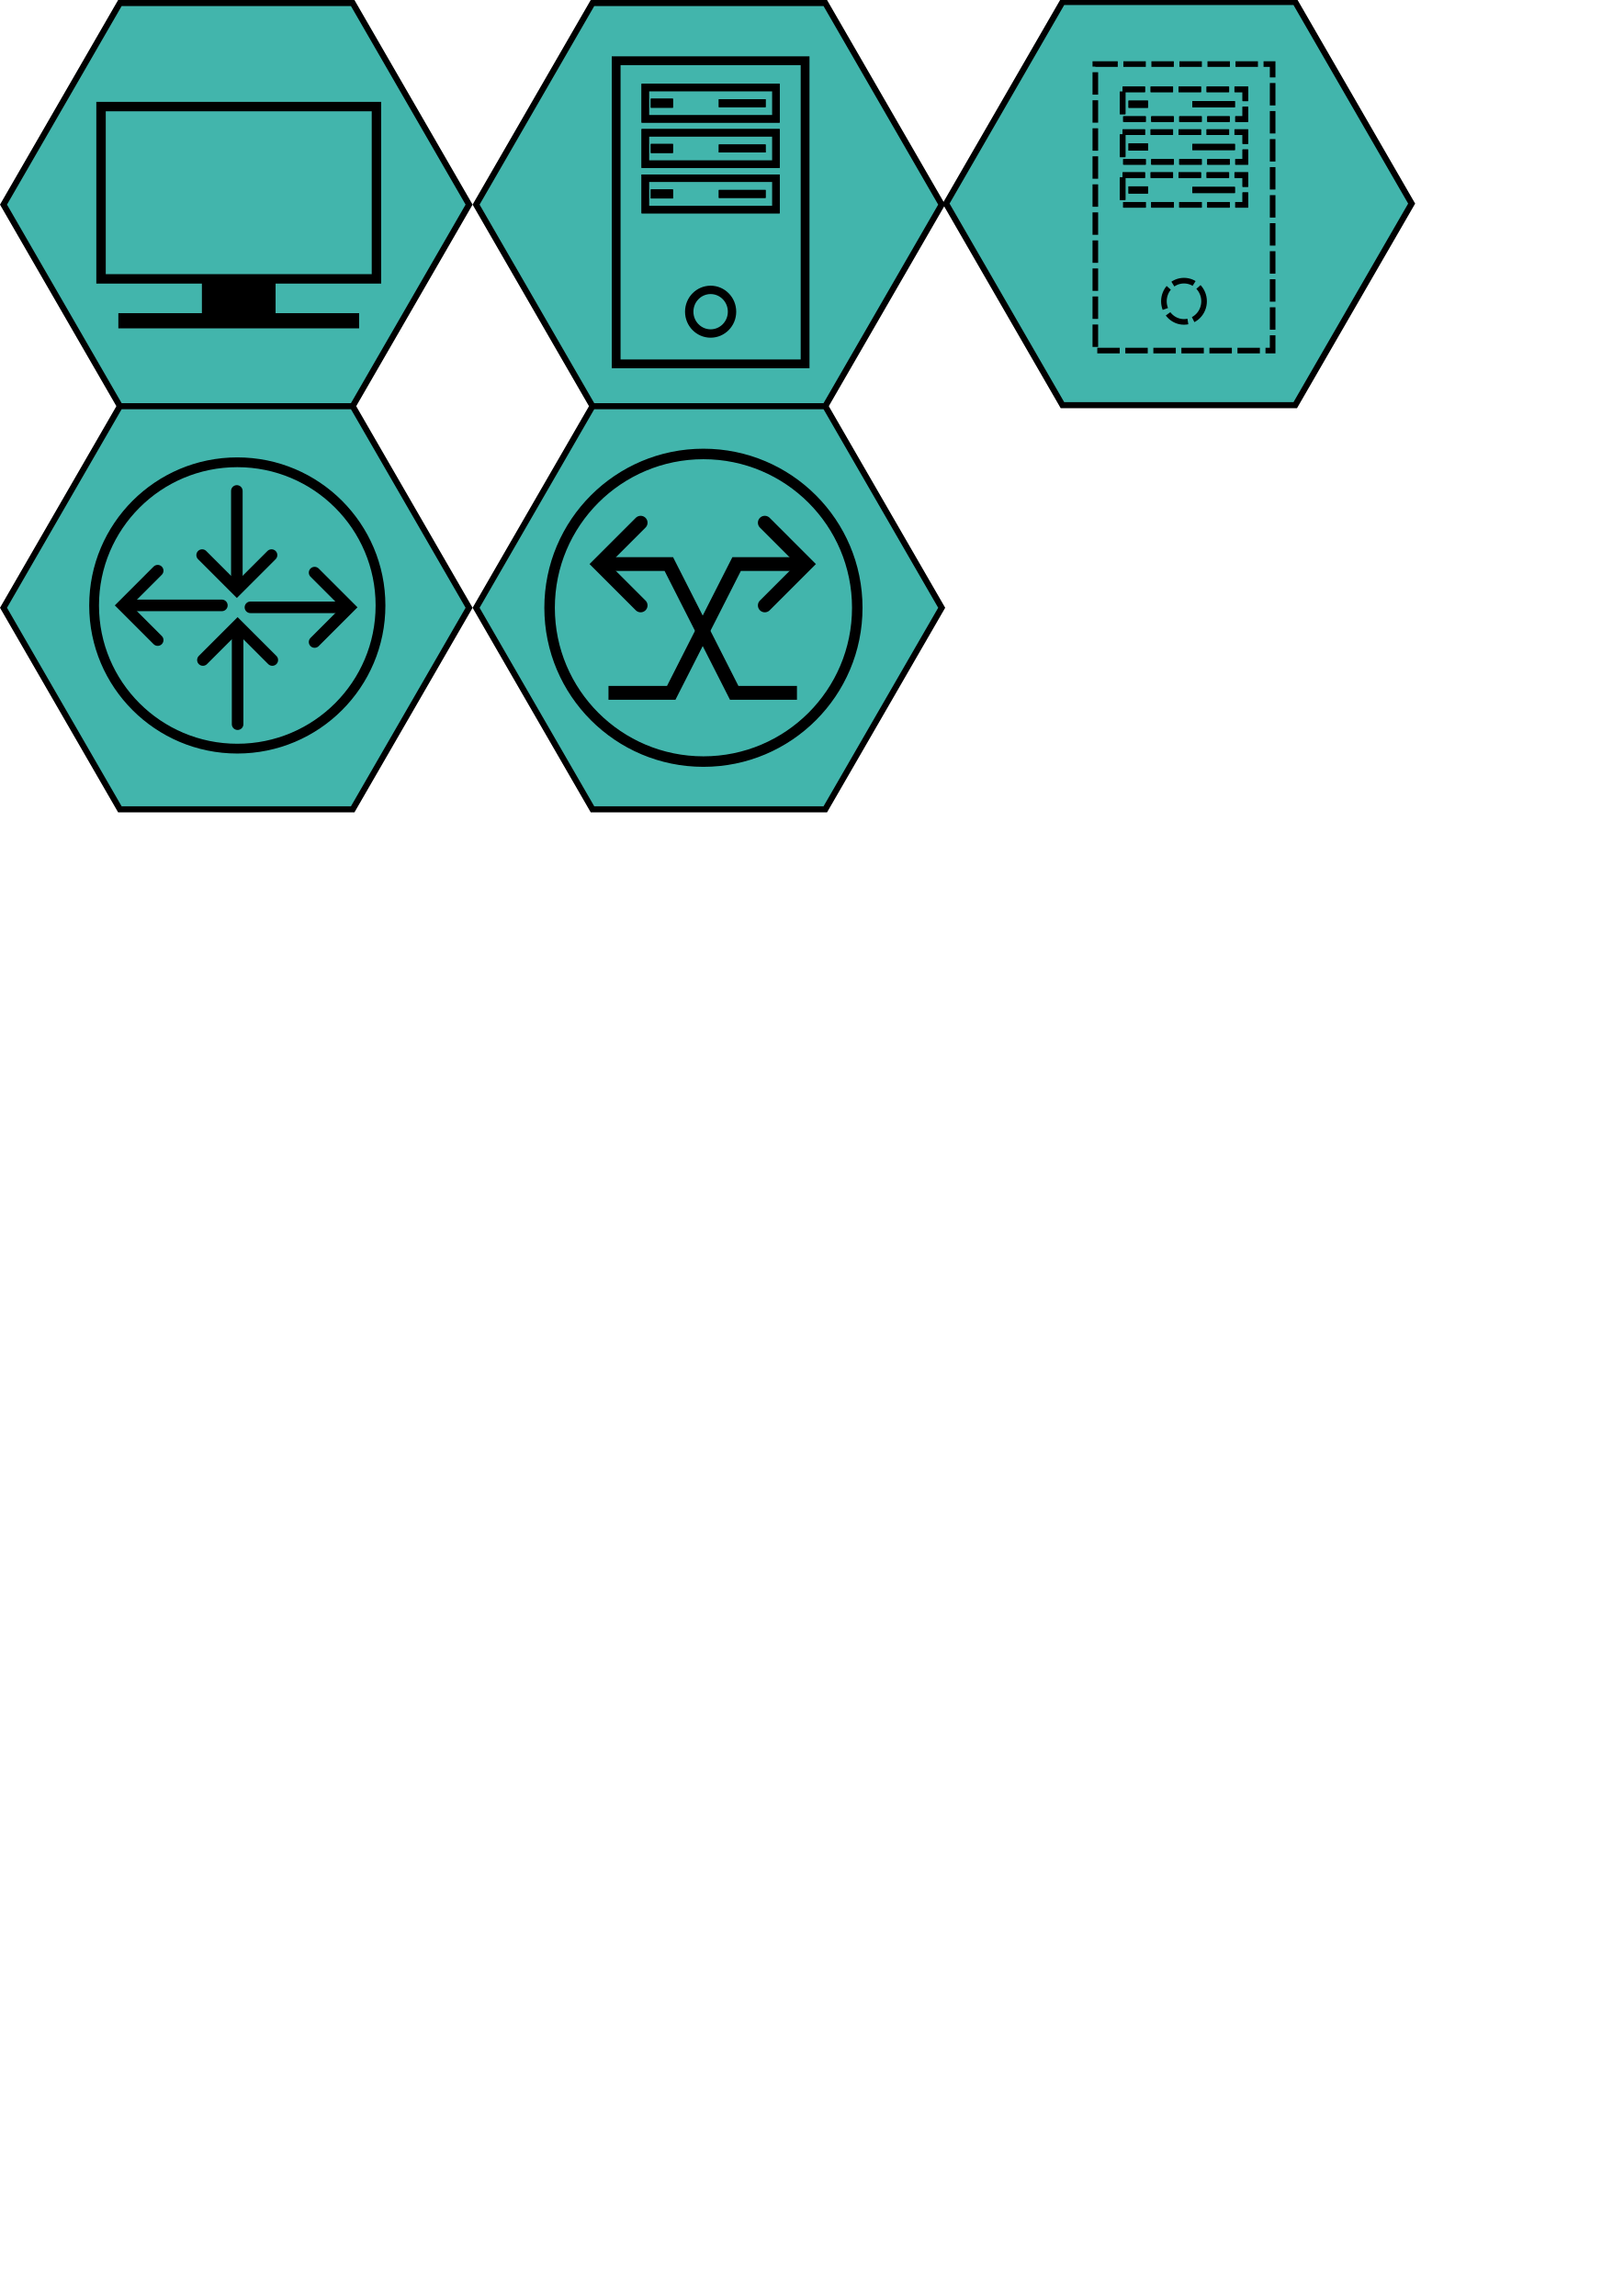
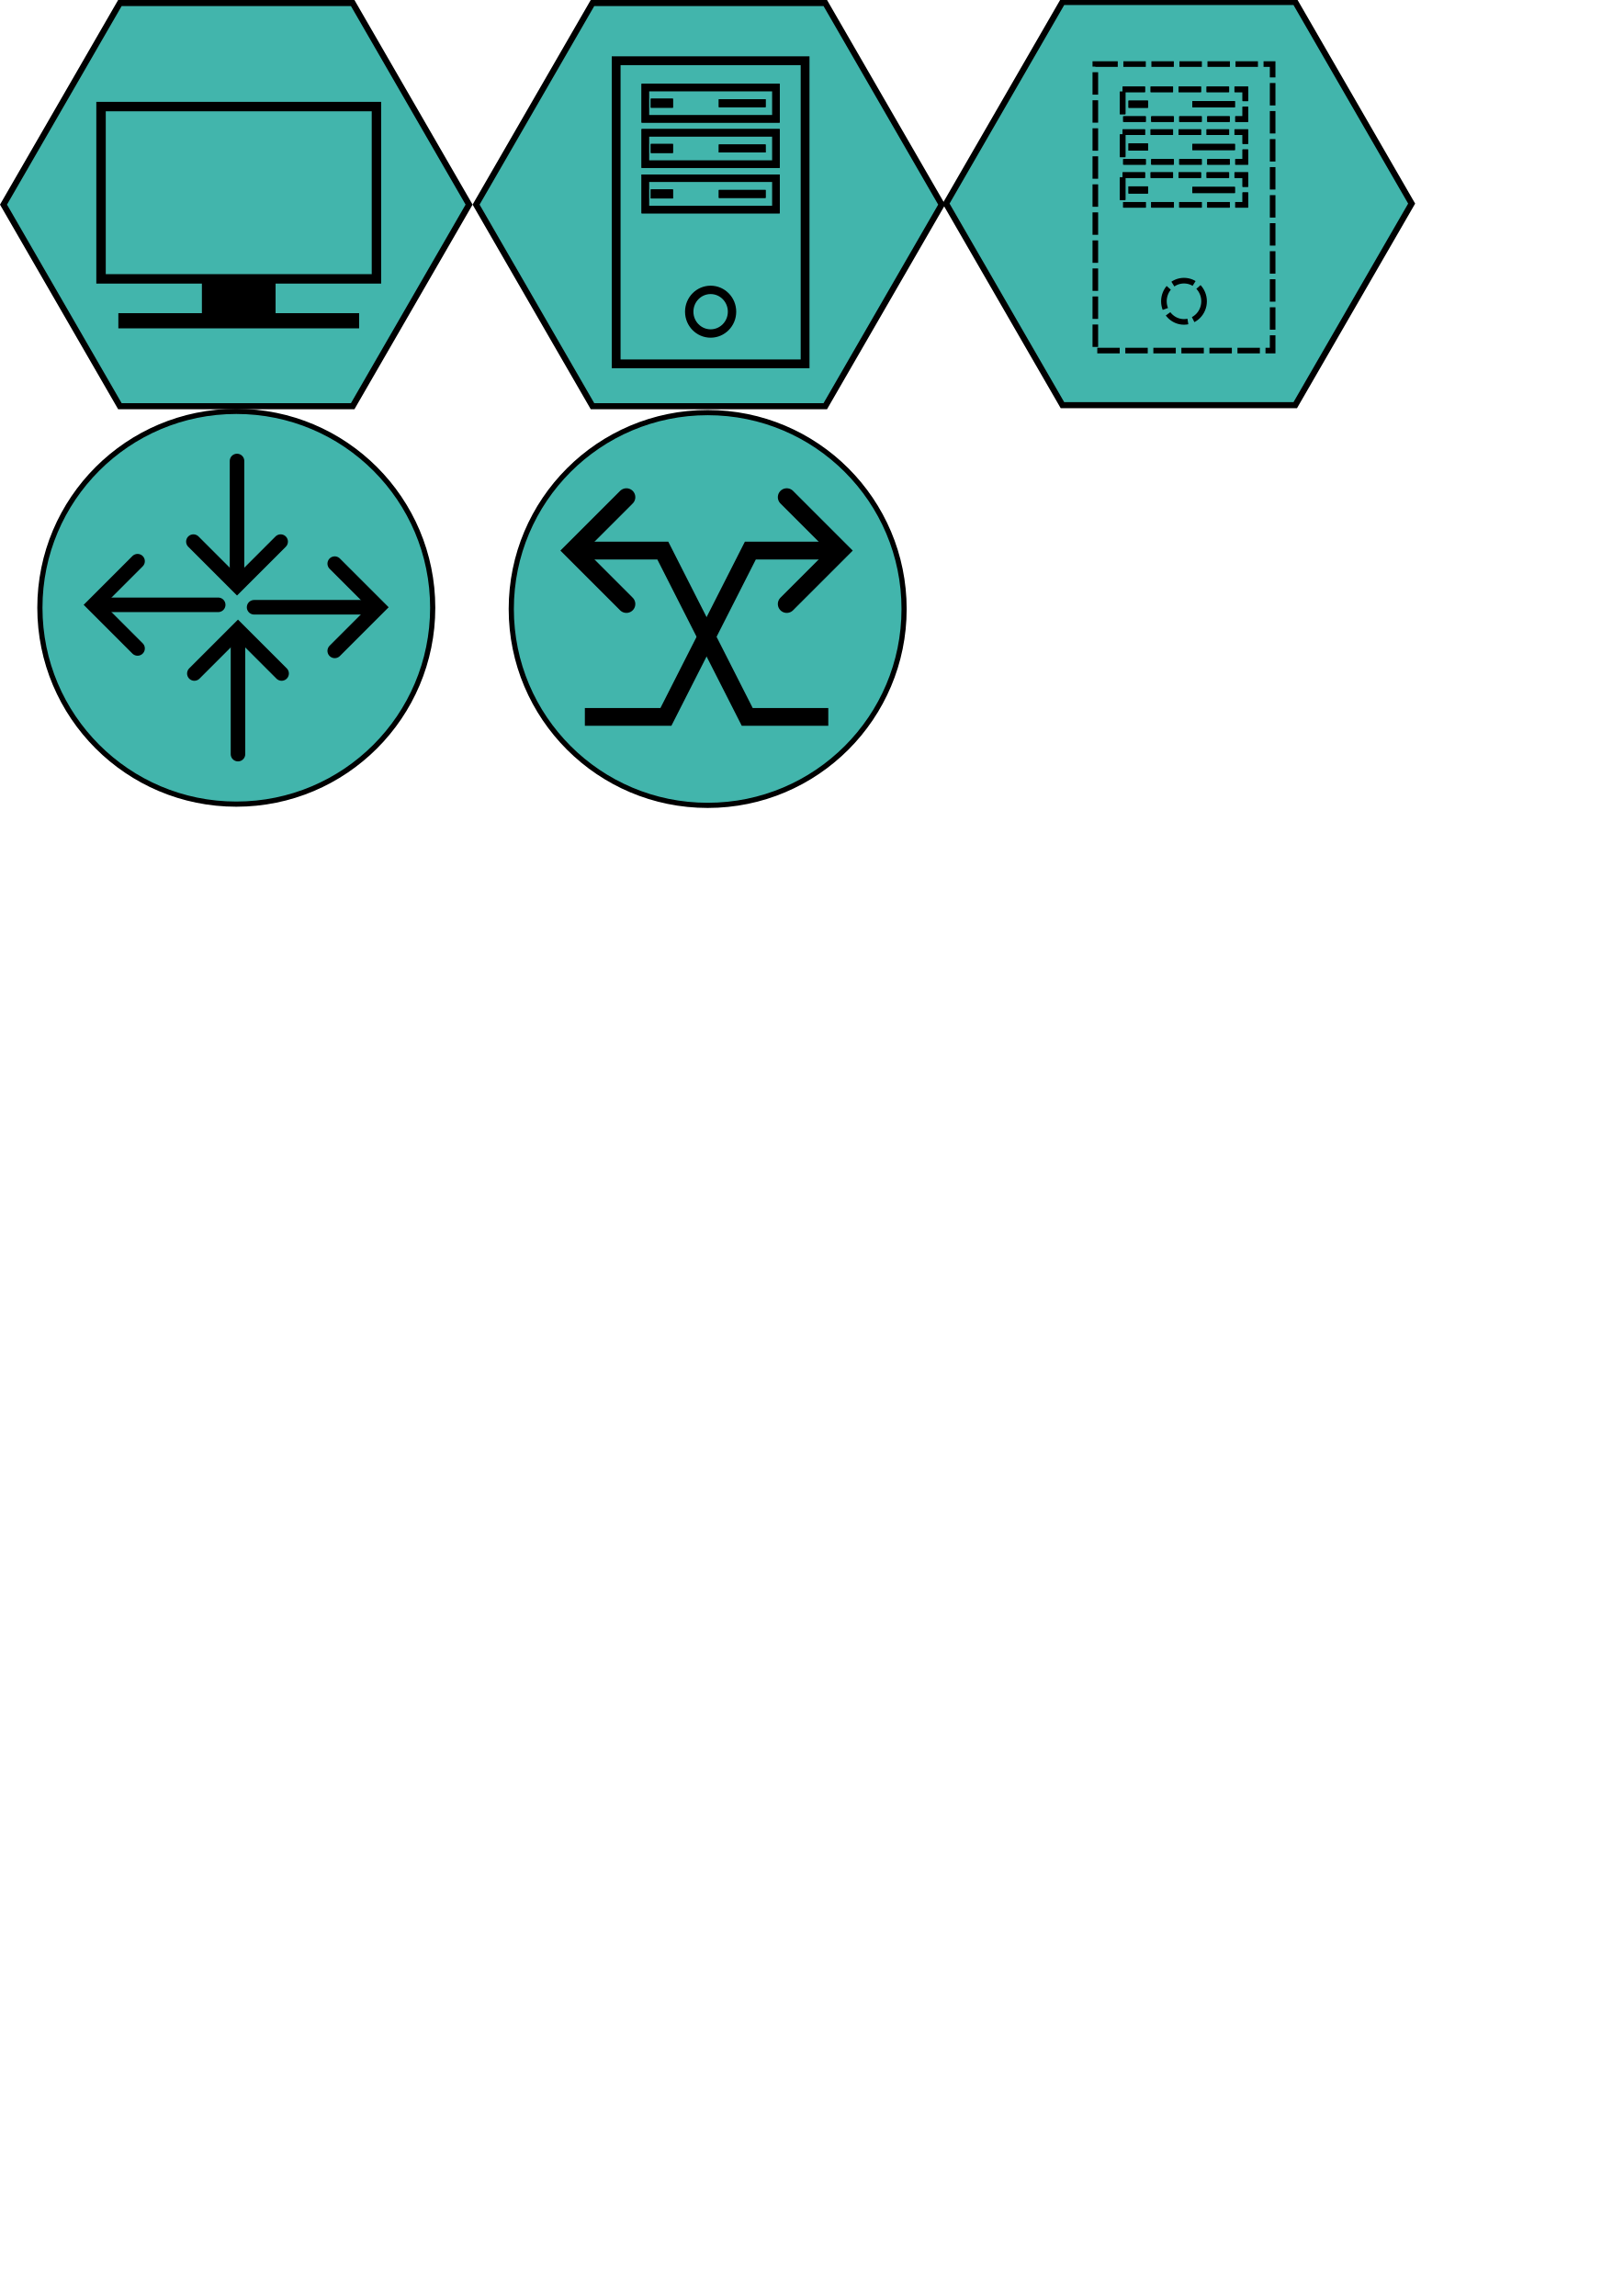
<svg xmlns="http://www.w3.org/2000/svg" width="210mm" height="297mm" viewBox="0 0 210 297" version="1.1" id="svg1">
  <defs id="defs1">
    <marker style="overflow:visible" id="marker5" refX="0" refY="0" orient="auto-start-reverse" markerWidth="1" markerHeight="1" viewBox="0 0 1 1" preserveAspectRatio="xMidYMid">
      <path style="fill:none;stroke:context-stroke;stroke-width:1;stroke-linecap:round" d="M 3,-3 0,0 3,3" transform="rotate(180,0.125,0)" id="path5" />
    </marker>
    <marker style="overflow:visible" id="ArrowWideRounded" refX="0" refY="0" orient="auto-start-reverse" markerWidth="1" markerHeight="1" viewBox="0 0 1 1" preserveAspectRatio="xMidYMid">
      <path style="fill:none;stroke:context-stroke;stroke-width:1;stroke-linecap:round" d="M 3,-3 0,0 3,3" transform="rotate(180,0.125,0)" id="path2" />
    </marker>
    <marker style="overflow:visible" id="ArrowWideRounded-5" refX="0" refY="0" orient="auto-start-reverse" markerWidth="1" markerHeight="1" viewBox="0 0 1 1" preserveAspectRatio="xMidYMid">
      <path style="fill:none;stroke:context-stroke;stroke-width:1;stroke-linecap:round" d="M 3,-3 0,0 3,3" transform="rotate(180,0.125,0)" id="path2-0" />
    </marker>
    <marker style="overflow:visible" id="marker5-7" refX="0" refY="0" orient="auto-start-reverse" markerWidth="1" markerHeight="1" viewBox="0 0 1 1" preserveAspectRatio="xMidYMid">
      <path style="fill:none;stroke:context-stroke;stroke-width:1;stroke-linecap:round" d="M 3,-3 0,0 3,3" transform="rotate(180,0.125,0)" id="path5-9" />
    </marker>
    <marker style="overflow:visible" id="marker5-7-7" refX="0" refY="0" orient="auto-start-reverse" markerWidth="1" markerHeight="1" viewBox="0 0 1 1" preserveAspectRatio="xMidYMid">
      <path style="fill:none;stroke:context-stroke;stroke-width:1;stroke-linecap:round" d="M 3,-3 0,0 3,3" transform="rotate(180,0.125,0)" id="path5-9-5" />
    </marker>
    <marker style="overflow:visible" id="marker5-7-7-9" refX="0" refY="0" orient="auto-start-reverse" markerWidth="1" markerHeight="1" viewBox="0 0 1 1" preserveAspectRatio="xMidYMid">
      <path style="fill:none;stroke:context-stroke;stroke-width:1;stroke-linecap:round" d="M 3,-3 0,0 3,3" transform="rotate(180,0.125,0)" id="path5-9-5-7" />
    </marker>
  </defs>
  <g id="layer1" transform="translate(6.344459,7.137517)">
    <path style="display:inline;fill:#42b5ac;fill-opacity:1;stroke:#000000;stroke-width:0.837" id="path1" d="m 38.817,6.212 -16.069,27.832 -32.138,0 -16.069,-27.832 16.069,-27.832 32.138,0 z" transform="matrix(0.9368656,0,0,0.9368656,17.95904,13.50995)" />
    <rect style="fill:none;stroke:#000000;stroke-width:1.221;stroke-dasharray:none;stroke-opacity:1" id="rect1" width="35.62" height="22.287" x="6.723" y="6.649" />
    <rect style="fill:#000000;fill-opacity:1;stroke:#000000;stroke-width:1.072;stroke-dasharray:none;stroke-opacity:1" id="rect2" width="8.458" height="4.889" x="20.304" y="28.936" />
    <rect style="fill:#000000;fill-opacity:1;stroke:#000000;stroke-width:0.905;stroke-dasharray:none;stroke-opacity:1" id="rect3" width="30.235" height="1.059" x="9.415" y="33.825" />
  </g>
  <g id="layer2">
    <path style="display:inline;fill:#42b5ac;fill-opacity:1;stroke:#000000;stroke-width:0.837" id="path1-2" d="m 38.817,6.212 -16.069,27.832 -32.138,0 -16.069,-27.832 16.069,-27.832 32.138,0 z" transform="matrix(0.9368656,0,0,0.9368656,85.42643,20.64747)" />
    <rect style="fill:none;fill-opacity:1;stroke:#000000;stroke-width:1.139;stroke-dasharray:none;stroke-opacity:1" id="rect4-8" width="24.436" height="39.211" x="79.69" y="7.856" />
    <rect style="fill:none;fill-opacity:1;stroke:#000000;stroke-width:0.959;stroke-dasharray:none;stroke-opacity:1" id="rect4-9-1" width="16.91" height="4.068" x="83.453" y="11.315" />
    <rect style="fill:#000000;fill-opacity:1;stroke:#000000;stroke-width:0.959;stroke-dasharray:none;stroke-opacity:1" id="rect5-4" width="5.096" height="0.072" x="93.446" y="13.313" />
    <rect style="fill:#000000;fill-opacity:1;stroke:#000000;stroke-width:0.959;stroke-dasharray:none;stroke-opacity:1" id="rect6-9" width="1.909" height="0.211" x="84.648" y="13.243" ry="0" />
    <g id="g7-43" style="stroke-width:0.5;stroke-dasharray:none" transform="matrix(1.917344,0,0,1.917344,1.242224,-3.821794)">
      <rect style="fill:none;fill-opacity:1;stroke:#000000;stroke-width:0.5;stroke-dasharray:none;stroke-opacity:1" id="rect8" width="8.819" height="2.122" x="42.877" y="7.895" />
      <rect style="fill:#000000;fill-opacity:1;stroke:#000000;stroke-width:0.5;stroke-dasharray:none;stroke-opacity:1" id="rect9" width="2.658" height="0.038" x="48.089" y="8.937" />
      <rect style="fill:#000000;fill-opacity:1;stroke:#000000;stroke-width:0.5;stroke-dasharray:none;stroke-opacity:1" id="rect10" width="0.996" height="0.11" x="43.501" y="8.9" ry="0" />
    </g>
    <rect style="fill:none;fill-opacity:1;stroke:#000000;stroke-width:0.959;stroke-dasharray:none;stroke-opacity:1" id="rect4-9-5-0" width="16.91" height="4.068" x="83.453" y="17.171" />
    <rect style="fill:#000000;fill-opacity:1;stroke:#000000;stroke-width:0.959;stroke-dasharray:none;stroke-opacity:1" id="rect5-0-6" width="5.096" height="0.072" x="93.446" y="19.169" />
    <rect style="fill:#000000;fill-opacity:1;stroke:#000000;stroke-width:0.959;stroke-dasharray:none;stroke-opacity:1" id="rect6-3-8" width="1.909" height="0.211" x="84.648" y="19.099" ry="0" />
    <g id="g7-4-2" transform="matrix(1.917344,0,0,1.917344,1.242224,2.034003)" style="stroke-width:0.5;stroke-dasharray:none">
      <rect style="fill:none;fill-opacity:1;stroke:#000000;stroke-width:0.5;stroke-dasharray:none;stroke-opacity:1" id="rect11" width="8.819" height="2.122" x="42.877" y="7.895" />
      <rect style="fill:#000000;fill-opacity:1;stroke:#000000;stroke-width:0.5;stroke-dasharray:none;stroke-opacity:1" id="rect12" width="2.658" height="0.038" x="48.089" y="8.937" />
      <rect style="fill:#000000;fill-opacity:1;stroke:#000000;stroke-width:0.5;stroke-dasharray:none;stroke-opacity:1" id="rect13" width="0.996" height="0.11" x="43.501" y="8.9" ry="0" />
    </g>
    <rect style="fill:none;fill-opacity:1;stroke:#000000;stroke-width:0.959;stroke-dasharray:none;stroke-opacity:1" id="rect4-9-5-3-2" width="16.91" height="4.068" x="83.453" y="23.052" />
    <rect style="fill:#000000;fill-opacity:1;stroke:#000000;stroke-width:0.959;stroke-dasharray:none;stroke-opacity:1" id="rect5-0-2-6" width="5.096" height="0.072" x="93.446" y="25.05" />
    <rect style="fill:#000000;fill-opacity:1;stroke:#000000;stroke-width:0.959;stroke-dasharray:none;stroke-opacity:1" id="rect6-3-0-6" width="1.909" height="0.211" x="84.648" y="24.98" ry="0" />
    <g id="g7-4-6-9" transform="matrix(1.917344,0,0,1.917344,1.242216,7.914774)" style="stroke-width:0.5;stroke-dasharray:none">
      <rect style="fill:none;fill-opacity:1;stroke:#000000;stroke-width:0.5;stroke-dasharray:none;stroke-opacity:1" id="rect14" width="8.819" height="2.122" x="42.877" y="7.895" />
      <rect style="fill:#000000;fill-opacity:1;stroke:#000000;stroke-width:0.5;stroke-dasharray:none;stroke-opacity:1" id="rect15" width="2.658" height="0.038" x="48.089" y="8.937" />
      <rect style="fill:#000000;fill-opacity:1;stroke:#000000;stroke-width:0.5;stroke-dasharray:none;stroke-opacity:1" id="rect16" width="0.996" height="0.11" x="43.501" y="8.9" ry="0" />
    </g>
    <ellipse style="fill:none;fill-opacity:1;stroke:#000000;stroke-width:1.083;stroke-dasharray:none;stroke-opacity:1" id="path7-4" cx="91.908" cy="40.319" rx="2.768" ry="2.822" />
  </g>
  <g id="layer3" transform="translate(-0.3413463,-44.34554)">
    <path style="display:inline;fill:#42b5ac;fill-opacity:1;stroke:#000000;stroke-width:0.837" id="path1-2-7" d="m 38.817,6.212 -16.069,27.832 -32.138,0 -16.069,-27.832 16.069,-27.832 32.138,0 z" transform="matrix(0.9368656,0,0,0.9368656,146.5494,64.86099)" />
    <rect style="fill:none;fill-opacity:1;stroke:#000000;stroke-width:0.725;stroke-dasharray:2.901, 0.725;stroke-dashoffset:0;stroke-opacity:1" id="rect4" width="22.932" height="37.061" x="142.005" y="52.634" />
    <rect style="fill:none;fill-opacity:1;stroke:#000000;stroke-width:0.725;stroke-dasharray:2.901, 0.725;stroke-dashoffset:0;stroke-opacity:1" id="rect4-9" width="15.869" height="3.845" x="145.536" y="55.904" />
    <rect style="fill:#000000;fill-opacity:1;stroke:#000000;stroke-width:0.725;stroke-dasharray:none;stroke-opacity:1" id="rect5" width="4.783" height="0.068" x="154.915" y="57.792" />
    <rect style="fill:#000000;fill-opacity:1;stroke:#000000;stroke-width:0.725;stroke-dasharray:none;stroke-opacity:1" id="rect6" width="1.792" height="0.2" x="146.658" y="57.726" ry="0" />
    <g id="g7" style="stroke-width:0.402;stroke-dasharray:none" transform="matrix(1.799382,0,0,1.812208,68.38331,41.59683)">
      <rect style="fill:none;fill-opacity:1;stroke:#000000;stroke-width:0.402;stroke-dasharray:1.607, 0.402;stroke-dashoffset:0;stroke-opacity:1" id="rect17" width="8.819" height="2.122" x="42.877" y="7.895" />
      <rect style="fill:#000000;fill-opacity:1;stroke:#000000;stroke-width:0.402;stroke-dasharray:none;stroke-opacity:1" id="rect18" width="2.658" height="0.038" x="48.089" y="8.937" />
      <rect style="fill:#000000;fill-opacity:1;stroke:#000000;stroke-width:0.402;stroke-dasharray:none;stroke-opacity:1" id="rect19" width="0.996" height="0.11" x="43.501" y="8.9" ry="0" />
    </g>
    <rect style="fill:none;fill-opacity:1;stroke:#000000;stroke-width:0.725;stroke-dasharray:2.901, 0.725;stroke-dashoffset:0;stroke-opacity:1" id="rect4-9-5" width="15.869" height="3.845" x="145.536" y="61.438" />
    <rect style="fill:#000000;fill-opacity:1;stroke:#000000;stroke-width:0.725;stroke-dasharray:none;stroke-opacity:1" id="rect5-0" width="4.783" height="0.068" x="154.915" y="63.327" />
    <rect style="fill:#000000;fill-opacity:1;stroke:#000000;stroke-width:0.725;stroke-dasharray:none;stroke-opacity:1" id="rect6-3" width="1.792" height="0.2" x="146.658" y="63.261" ry="0" />
    <g id="g7-4" transform="matrix(1.799382,0,0,1.812208,68.38331,47.13153)" style="stroke-width:0.402;stroke-dasharray:none">
      <rect style="fill:none;fill-opacity:1;stroke:#000000;stroke-width:0.402;stroke-dasharray:1.607, 0.402;stroke-dashoffset:0;stroke-opacity:1" id="rect20" width="8.819" height="2.122" x="42.877" y="7.895" />
      <rect style="fill:#000000;fill-opacity:1;stroke:#000000;stroke-width:0.402;stroke-dasharray:none;stroke-opacity:1" id="rect21" width="2.658" height="0.038" x="48.089" y="8.937" />
      <rect style="fill:#000000;fill-opacity:1;stroke:#000000;stroke-width:0.402;stroke-dasharray:none;stroke-opacity:1" id="rect22" width="0.996" height="0.11" x="43.501" y="8.9" ry="0" />
    </g>
    <rect style="fill:none;fill-opacity:1;stroke:#000000;stroke-width:0.725;stroke-dasharray:2.901, 0.725;stroke-dashoffset:0;stroke-opacity:1" id="rect4-9-5-3" width="15.869" height="3.845" x="145.536" y="66.997" />
    <rect style="fill:#000000;fill-opacity:1;stroke:#000000;stroke-width:0.725;stroke-dasharray:none;stroke-opacity:1" id="rect5-0-2" width="4.783" height="0.068" x="154.915" y="68.885" />
    <rect style="fill:#000000;fill-opacity:1;stroke:#000000;stroke-width:0.725;stroke-dasharray:none;stroke-opacity:1" id="rect6-3-0" width="1.792" height="0.2" x="146.658" y="68.819" ry="0" />
    <g id="g7-4-6" transform="matrix(1.799382,0,0,1.812208,68.38331,52.68984)" style="stroke-width:0.402;stroke-dasharray:none">
      <rect style="fill:none;fill-opacity:1;stroke:#000000;stroke-width:0.402;stroke-dasharray:1.607, 0.402;stroke-dashoffset:0;stroke-opacity:1" id="rect23" width="8.819" height="2.122" x="42.877" y="7.895" />
      <rect style="fill:#000000;fill-opacity:1;stroke:#000000;stroke-width:0.402;stroke-dasharray:none;stroke-opacity:1" id="rect24" width="2.658" height="0.038" x="48.089" y="8.937" />
      <rect style="fill:#000000;fill-opacity:1;stroke:#000000;stroke-width:0.402;stroke-dasharray:none;stroke-opacity:1" id="rect25" width="0.996" height="0.11" x="43.501" y="8.9" ry="0" />
    </g>
    <ellipse style="fill:none;fill-opacity:1;stroke:#000000;stroke-width:0.725;stroke-dasharray:2.901, 0.725;stroke-dashoffset:0;stroke-opacity:1" id="path7" cx="153.471" cy="83.317" rx="2.598" ry="2.668" />
  </g>
  <g id="layer4" transform="translate(-52.12292,22.51653)">
-     <path style="display:inline;fill:#42b5ac;fill-opacity:1;stroke:#000000;stroke-width:0.837" id="path1-2-7-6" d="m 38.817,6.212 -16.069,27.832 -32.138,0 -16.069,-27.832 16.069,-27.832 32.138,0 z" transform="matrix(0.9368656,0,0,0.9368656,76.42641,50.2808)" />
-     <circle style="fill:none;fill-opacity:1;stroke:#000000;stroke-width:1.265;stroke-dasharray:none;stroke-dashoffset:0;stroke-opacity:1" id="path8" cx="82.814" cy="55.803" r="18.521" />
-     <path style="fill:#000000;fill-opacity:1;stroke:#000000;stroke-width:1.496;stroke-linecap:round;stroke-linejoin:miter;stroke-dasharray:none;stroke-opacity:1;marker-end:url(#marker5)" d="M 19.977,39.672 V 52.086" id="path3" transform="translate(62.77766,1.316463)" />
-     <path style="fill:#000000;fill-opacity:1;stroke:#000000;stroke-width:1.496;stroke-linecap:round;stroke-linejoin:miter;stroke-dasharray:none;stroke-opacity:1;marker-end:url(#marker5-7)" d="M 20.076,69.843 V 57.429" id="path3-0" transform="translate(62.77766,1.316463)" />
-     <path style="fill:#000000;fill-opacity:1;stroke:#000000;stroke-width:1.496;stroke-linecap:round;stroke-linejoin:miter;stroke-dasharray:none;stroke-opacity:1;marker-end:url(#marker5-7-7)" d="M 18.04,54.476 H 5.626" id="path3-0-2" transform="translate(62.77766,1.316463)" />
-     <path style="fill:#000000;fill-opacity:1;stroke:#000000;stroke-width:1.496;stroke-linecap:round;stroke-linejoin:miter;stroke-dasharray:none;stroke-opacity:1;marker-end:url(#marker5-7-7-9)" d="M 21.734,54.727 H 34.148" id="path3-0-2-6" transform="translate(62.77766,1.316463)" />
+     <circle style="fill:#42b5ac;fill-opacity:1;stroke:#000000;stroke-width:0.669;stroke-dasharray:none;stroke-opacity:1" id="path4-5" cx="21.561" cy="56.1" r="25.402" transform="translate(61.12293)" />
+     <path style="fill:#000000;fill-opacity:1;stroke:#000000;stroke-width:1.881;stroke-linecap:round;stroke-linejoin:miter;stroke-dasharray:none;stroke-opacity:1;marker-end:url(#marker5)" d="M 82.778,37.115 V 52.717" id="path3" />
+     <path style="fill:#000000;fill-opacity:1;stroke:#000000;stroke-width:1.881;stroke-linecap:round;stroke-linejoin:miter;stroke-dasharray:none;stroke-opacity:1;marker-end:url(#marker5-7)" d="M 82.902,75.033 V 59.431" id="path3-0" />
+     <path style="fill:#000000;fill-opacity:1;stroke:#000000;stroke-width:1.881;stroke-linecap:round;stroke-linejoin:miter;stroke-dasharray:none;stroke-opacity:1;marker-end:url(#marker5-7-7)" d="M 80.343,55.72 H 64.742" id="path3-0-2" />
+     <path style="fill:#000000;fill-opacity:1;stroke:#000000;stroke-width:1.881;stroke-linecap:round;stroke-linejoin:miter;stroke-dasharray:none;stroke-opacity:1;marker-end:url(#marker5-7-7-9)" d="M 84.986,56.036 H 100.588" id="path3-0-2-6" />
  </g>
  <g id="layer5" transform="translate(9.000019,22.51653)">
-     <path style="display:inline;fill:#42b5ac;fill-opacity:1;stroke:#000000;stroke-width:0.837" id="path1-2-7-6-6" d="m 38.817,6.212 -16.069,27.832 -32.138,0 -16.069,-27.832 16.069,-27.832 32.138,0 z" transform="matrix(0.9368656,0,0,0.9368656,76.42642,50.2808)" />
-     <circle style="fill:none;fill-opacity:1;stroke:#000000;stroke-width:1.359;stroke-dasharray:none;stroke-dashoffset:0;stroke-opacity:1" id="path8-7" cx="81.978" cy="56.102" r="19.896" />
-     <path style="fill:none;fill-opacity:1;stroke:#000000;stroke-width:1.783;stroke-dasharray:none;stroke-dashoffset:0;stroke-opacity:1;marker-start:url(#ArrowWideRounded)" d="M 94.817,50.448 H 86.269 L 77.813,67.106 H 69.697" id="path26" />
-     <path style="fill:none;fill-opacity:1;stroke:#000000;stroke-width:1.783;stroke-dasharray:none;stroke-dashoffset:0;stroke-opacity:1;marker-start:url(#ArrowWideRounded-5)" d="m 68.954,50.448 h 8.548 l 8.455,16.658 h 8.116" id="path26-6" />
+     <circle style="fill:#42b5ac;fill-opacity:1;stroke:#000000;stroke-width:0.669;stroke-dasharray:none;stroke-opacity:1" id="path4" cx="82.527" cy="56.259" r="25.402" />
+     <path style="fill:none;fill-opacity:1;stroke:#000000;stroke-width:2.303;stroke-dasharray:none;stroke-dashoffset:0;stroke-opacity:1;marker-start:url(#ArrowWideRounded)" d="M 99.086,48.705 H 88.046 L 77.125,70.219 H 66.643" id="path26" />
+     <path style="fill:none;fill-opacity:1;stroke:#000000;stroke-width:2.303;stroke-dasharray:none;stroke-dashoffset:0;stroke-opacity:1;marker-start:url(#ArrowWideRounded-5)" d="M 65.683,48.705 H 76.724 L 87.644,70.219 H 98.126" id="path26-6" />
  </g>
</svg>
